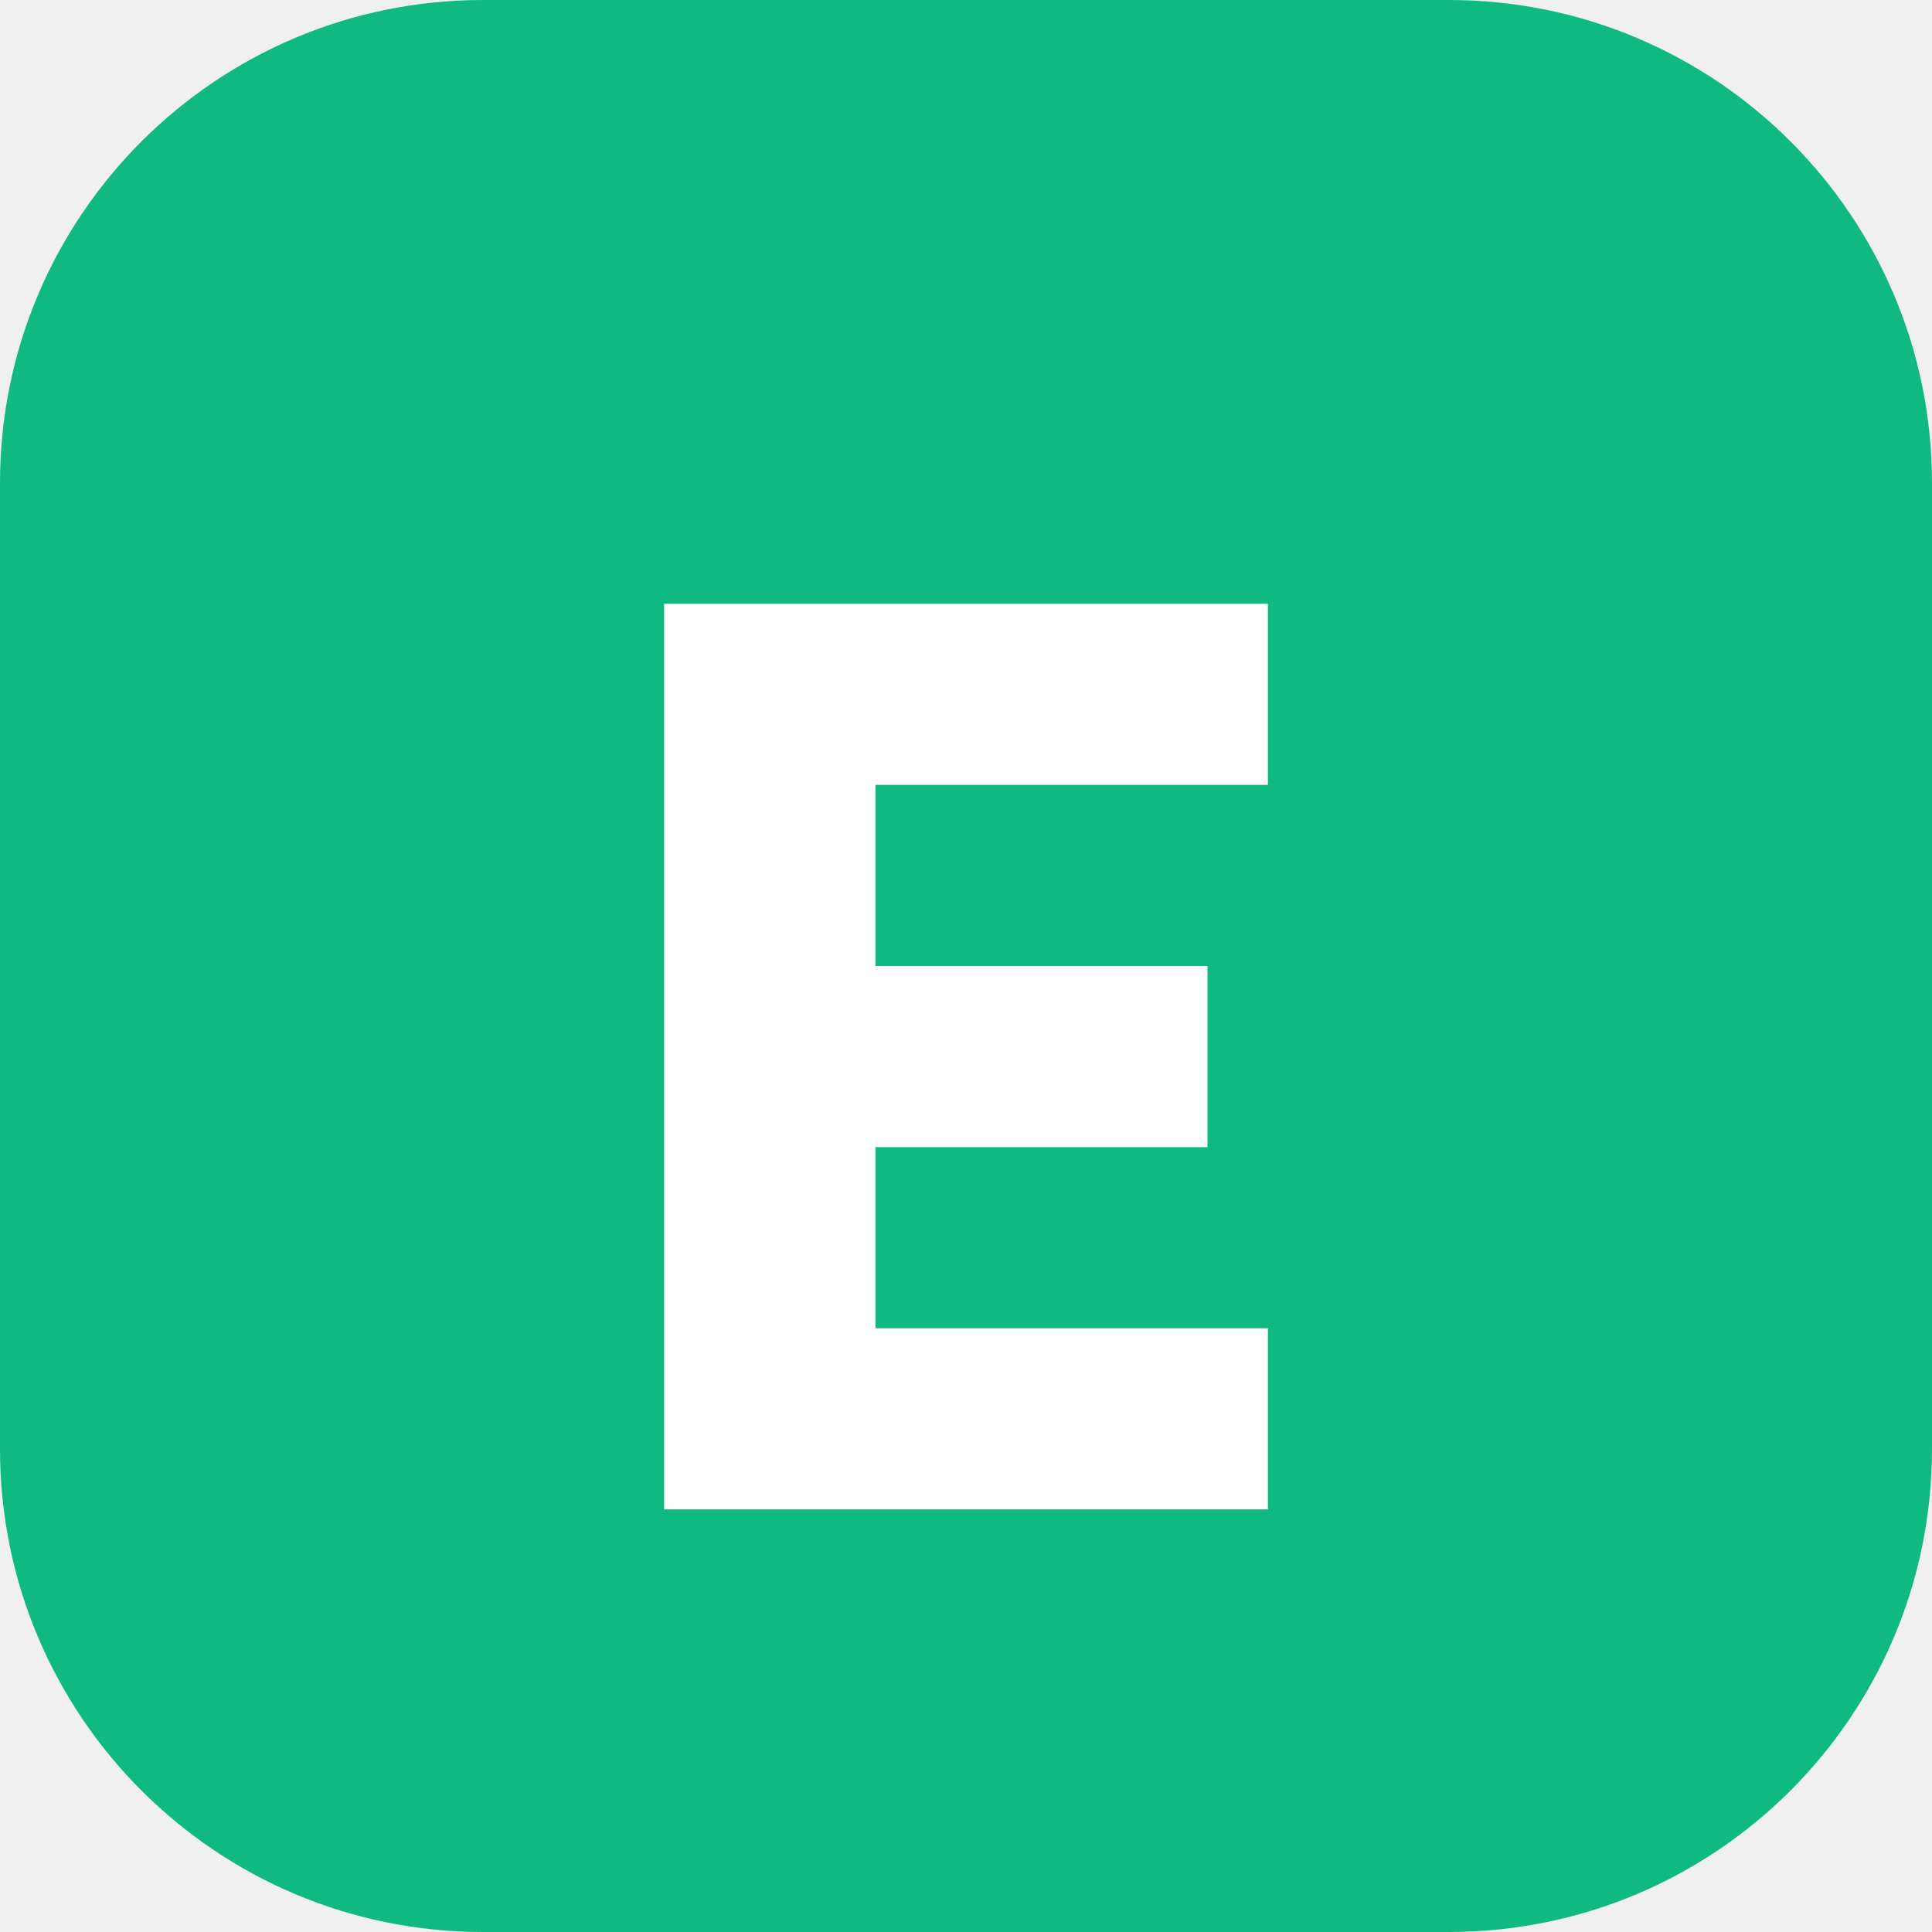
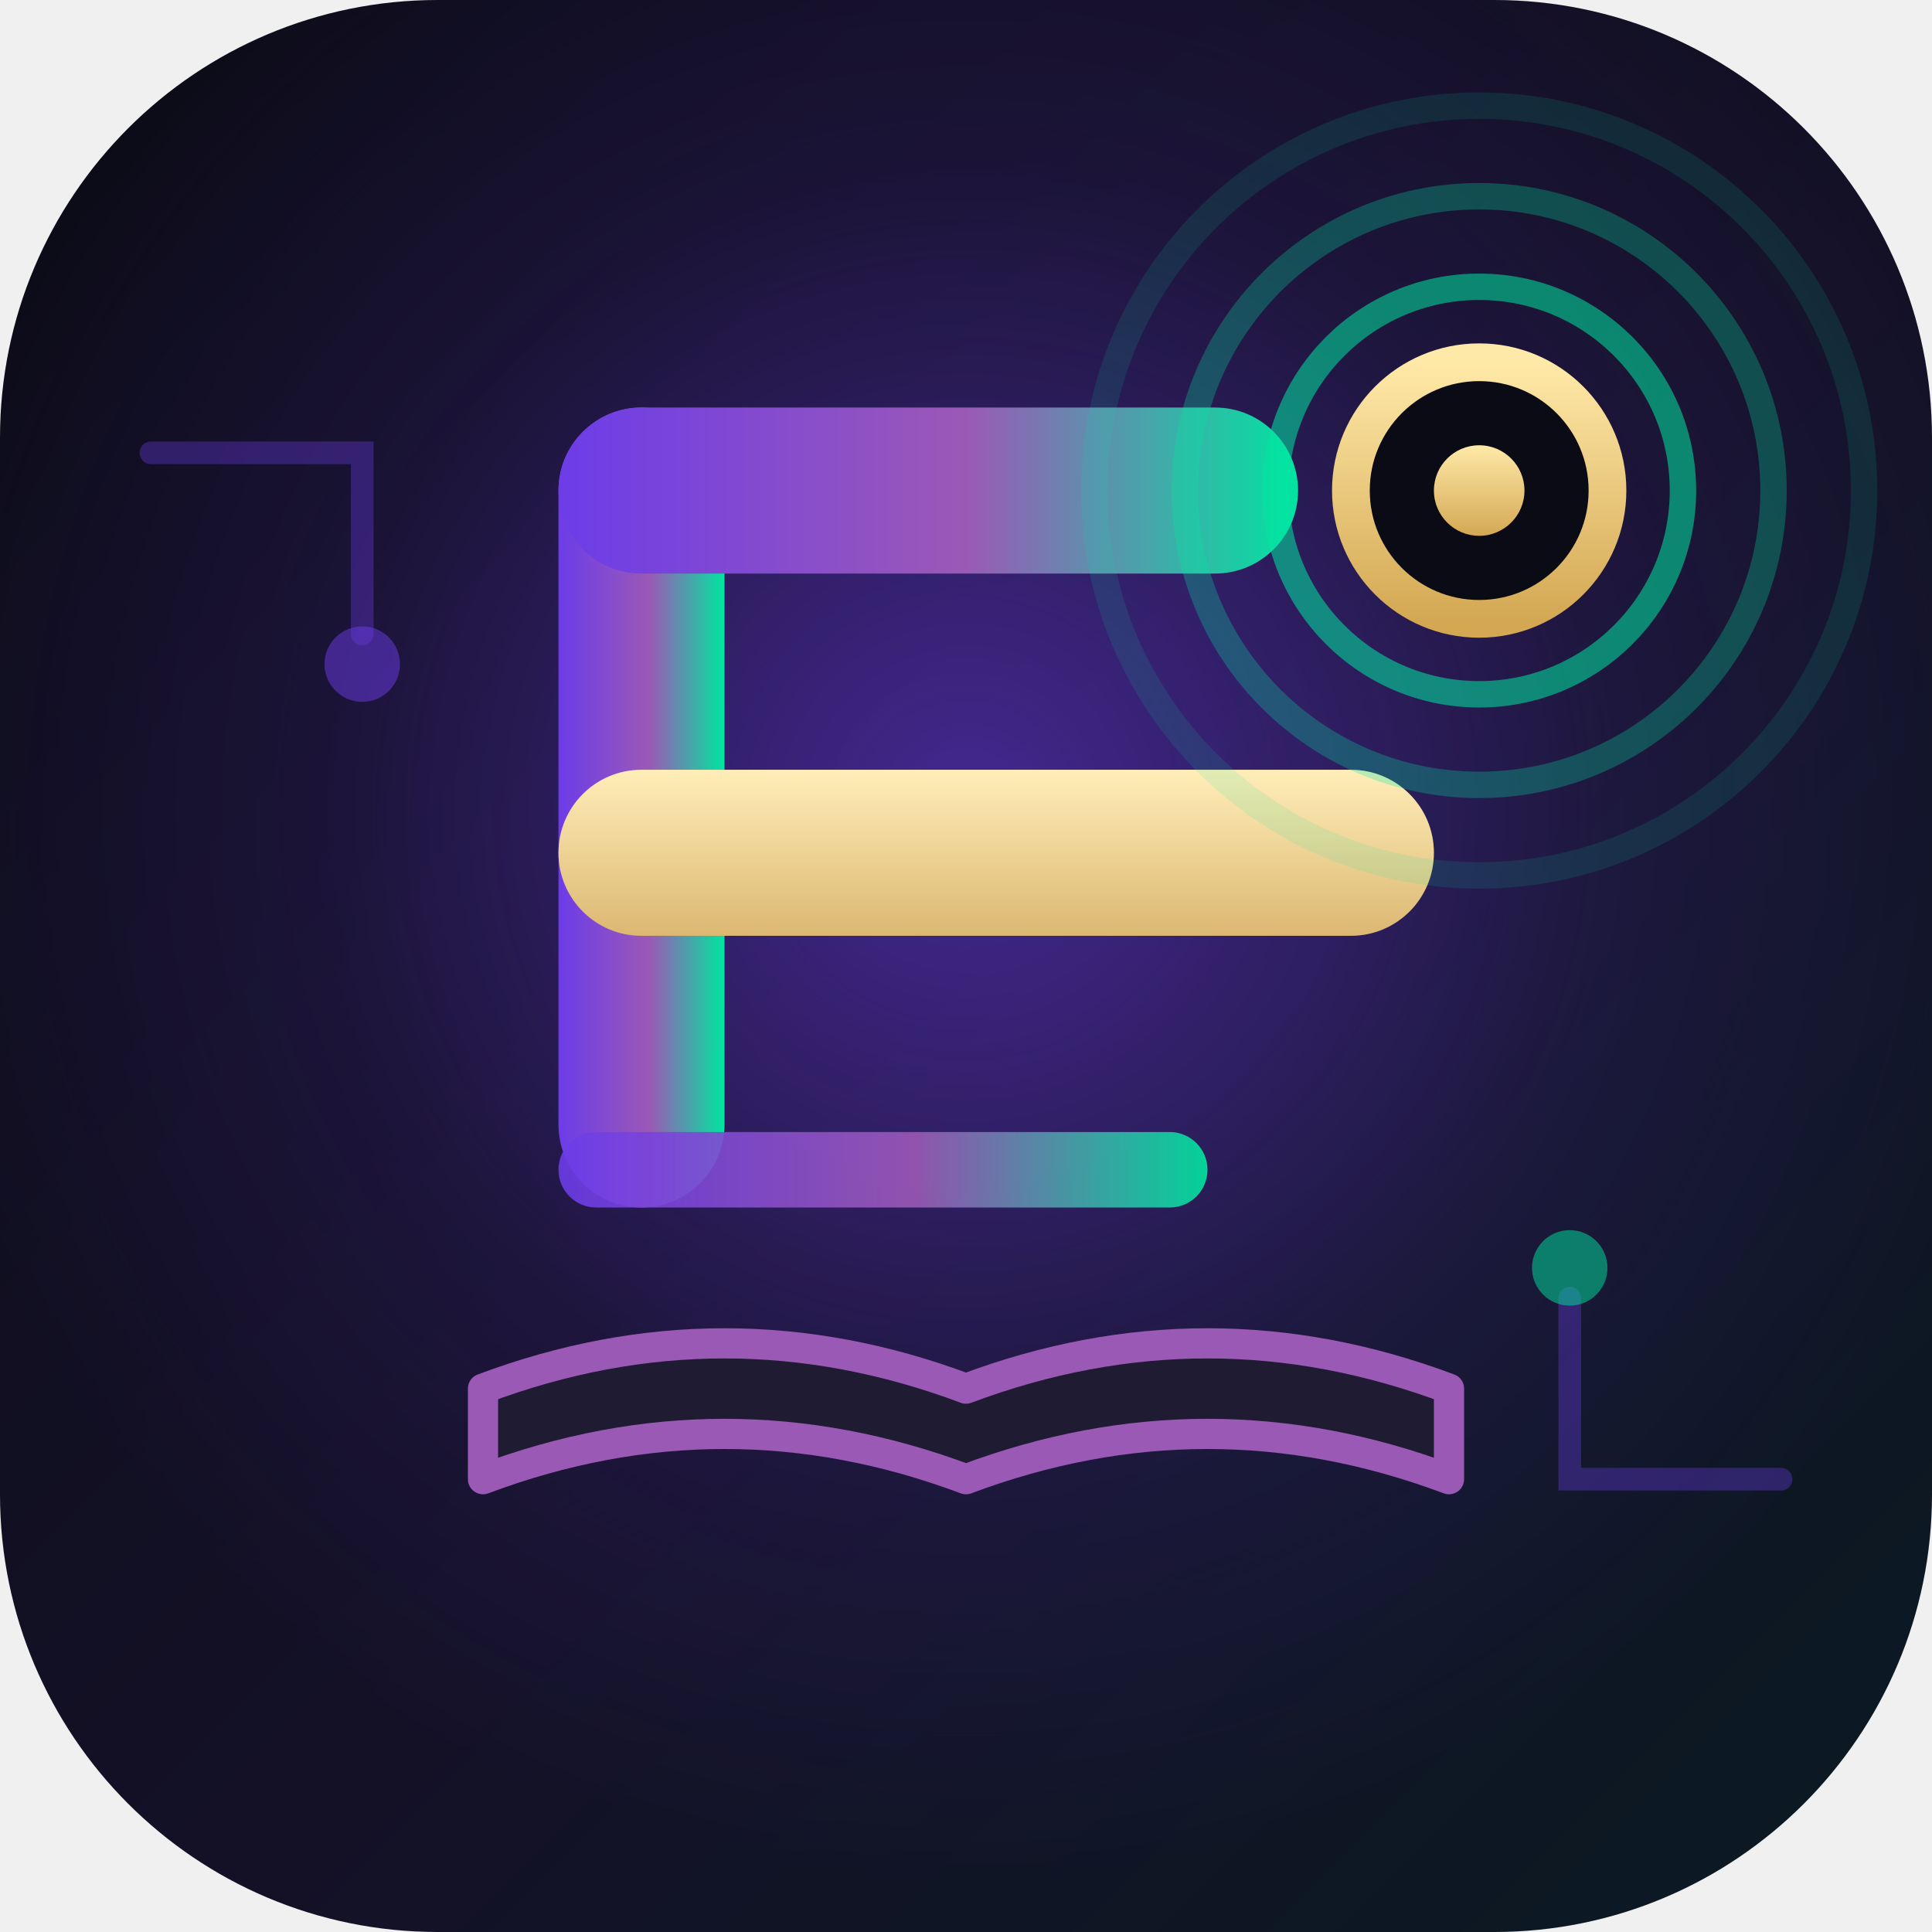
<svg xmlns="http://www.w3.org/2000/svg" viewBox="0 0 512 512">
-   <rect width="512" height="512" rx="128" fill="#10B981" />
-   <path d="M176 160h160v48H232v48h88v48h-88v48h104v48H176V160z" fill="#FFFFFF" />
+   <defs>
+     <linearGradient id="ep-bg" x1="0" y1="0" x2="1" y2="1">
+       <stop offset="0" stop-color="#0B0B16" />
+       <stop offset="0.55" stop-color="#141127" />
+       <stop offset="1" stop-color="#0A1A22" />
+     </linearGradient>
+     <linearGradient id="ep-neon" x1="0" y1="0" x2="1" y2="0">
+       <stop offset="0" stop-color="#6C3CE9" />
+       <stop offset="0.55" stop-color="#9B59B6" />
+       <stop offset="1" stop-color="#00E5A0" />
+     </linearGradient>
+     <linearGradient id="ep-gold" x1="0" y1="0" x2="0" y2="1">
+       <stop offset="0" stop-color="#FFE9A8" />
+       <stop offset="1" stop-color="#D4A853" />
+     </linearGradient>
+     <radialGradient id="ep-glow" cx="0.5" cy="0.42" r="0.55">
+       <stop offset="0" stop-color="#6C3CE9" stop-opacity="0.55" />
+       <stop offset="0.6" stop-color="#6C3CE9" stop-opacity="0.12" />
+       <stop offset="1" stop-color="#6C3CE9" stop-opacity="0" />
+     </radialGradient>
+     <clipPath id="ep-clip">
+       <rect width="512" height="512" rx="116" />
+     </clipPath>
+   </defs>
+   <g clip-path="url(#ep-clip)">
+     <rect width="512" height="512" fill="url(#ep-bg)" />
+     <rect width="512" height="512" fill="url(#ep-glow)" />
+     <g stroke="#6C3CE9" stroke-opacity="0.35" stroke-width="6" fill="none" stroke-linecap="round">
+       <path d="M40 120 H96 V168" />
+       <path d="M472 392 H416 V344" />
+       <circle cx="96" cy="176" r="10" fill="#6C3CE9" fill-opacity="0.5" stroke="none" />
+       <circle cx="416" cy="336" r="10" fill="#00E5A0" fill-opacity="0.5" stroke="none" />
+     </g>
+     <path d="M128 368 Q192 344 256 368 Q320 344 384 368 L384 392 Q320 368 256 392 Q192 368 128 392 Z" fill="#1E1B33" stroke="#9B59B6" stroke-width="8" stroke-linejoin="round" />
+     <rect x="148" y="108" width="44" height="212" rx="22" fill="url(#ep-neon)" />
+     <rect x="148" y="108" width="196" height="44" rx="22" fill="url(#ep-neon)" />
+     <rect x="148" y="204" width="232" height="44" rx="22" fill="url(#ep-gold)" />
+     <rect x="148" y="300" width="172" height="20" rx="10" fill="url(#ep-neon)" opacity="0.9" />
+     <rect x="148" y="204" width="232" height="44" rx="22" fill="#FFFFFF" opacity="0.18" />
+     <circle cx="392" cy="130" r="34" fill="#0B0B16" stroke="url(#ep-gold)" stroke-width="10" />
+     <circle cx="392" cy="130" r="12" fill="url(#ep-gold)" />
+     <g fill="none" stroke="#00E5A0" stroke-width="7">
+       <circle cx="392" cy="130" r="54" opacity="0.55" />
+       <circle cx="392" cy="130" r="78" opacity="0.28" />
+       <circle cx="392" cy="130" r="102" opacity="0.12" />
+     </g>
+   </g>
</svg>
